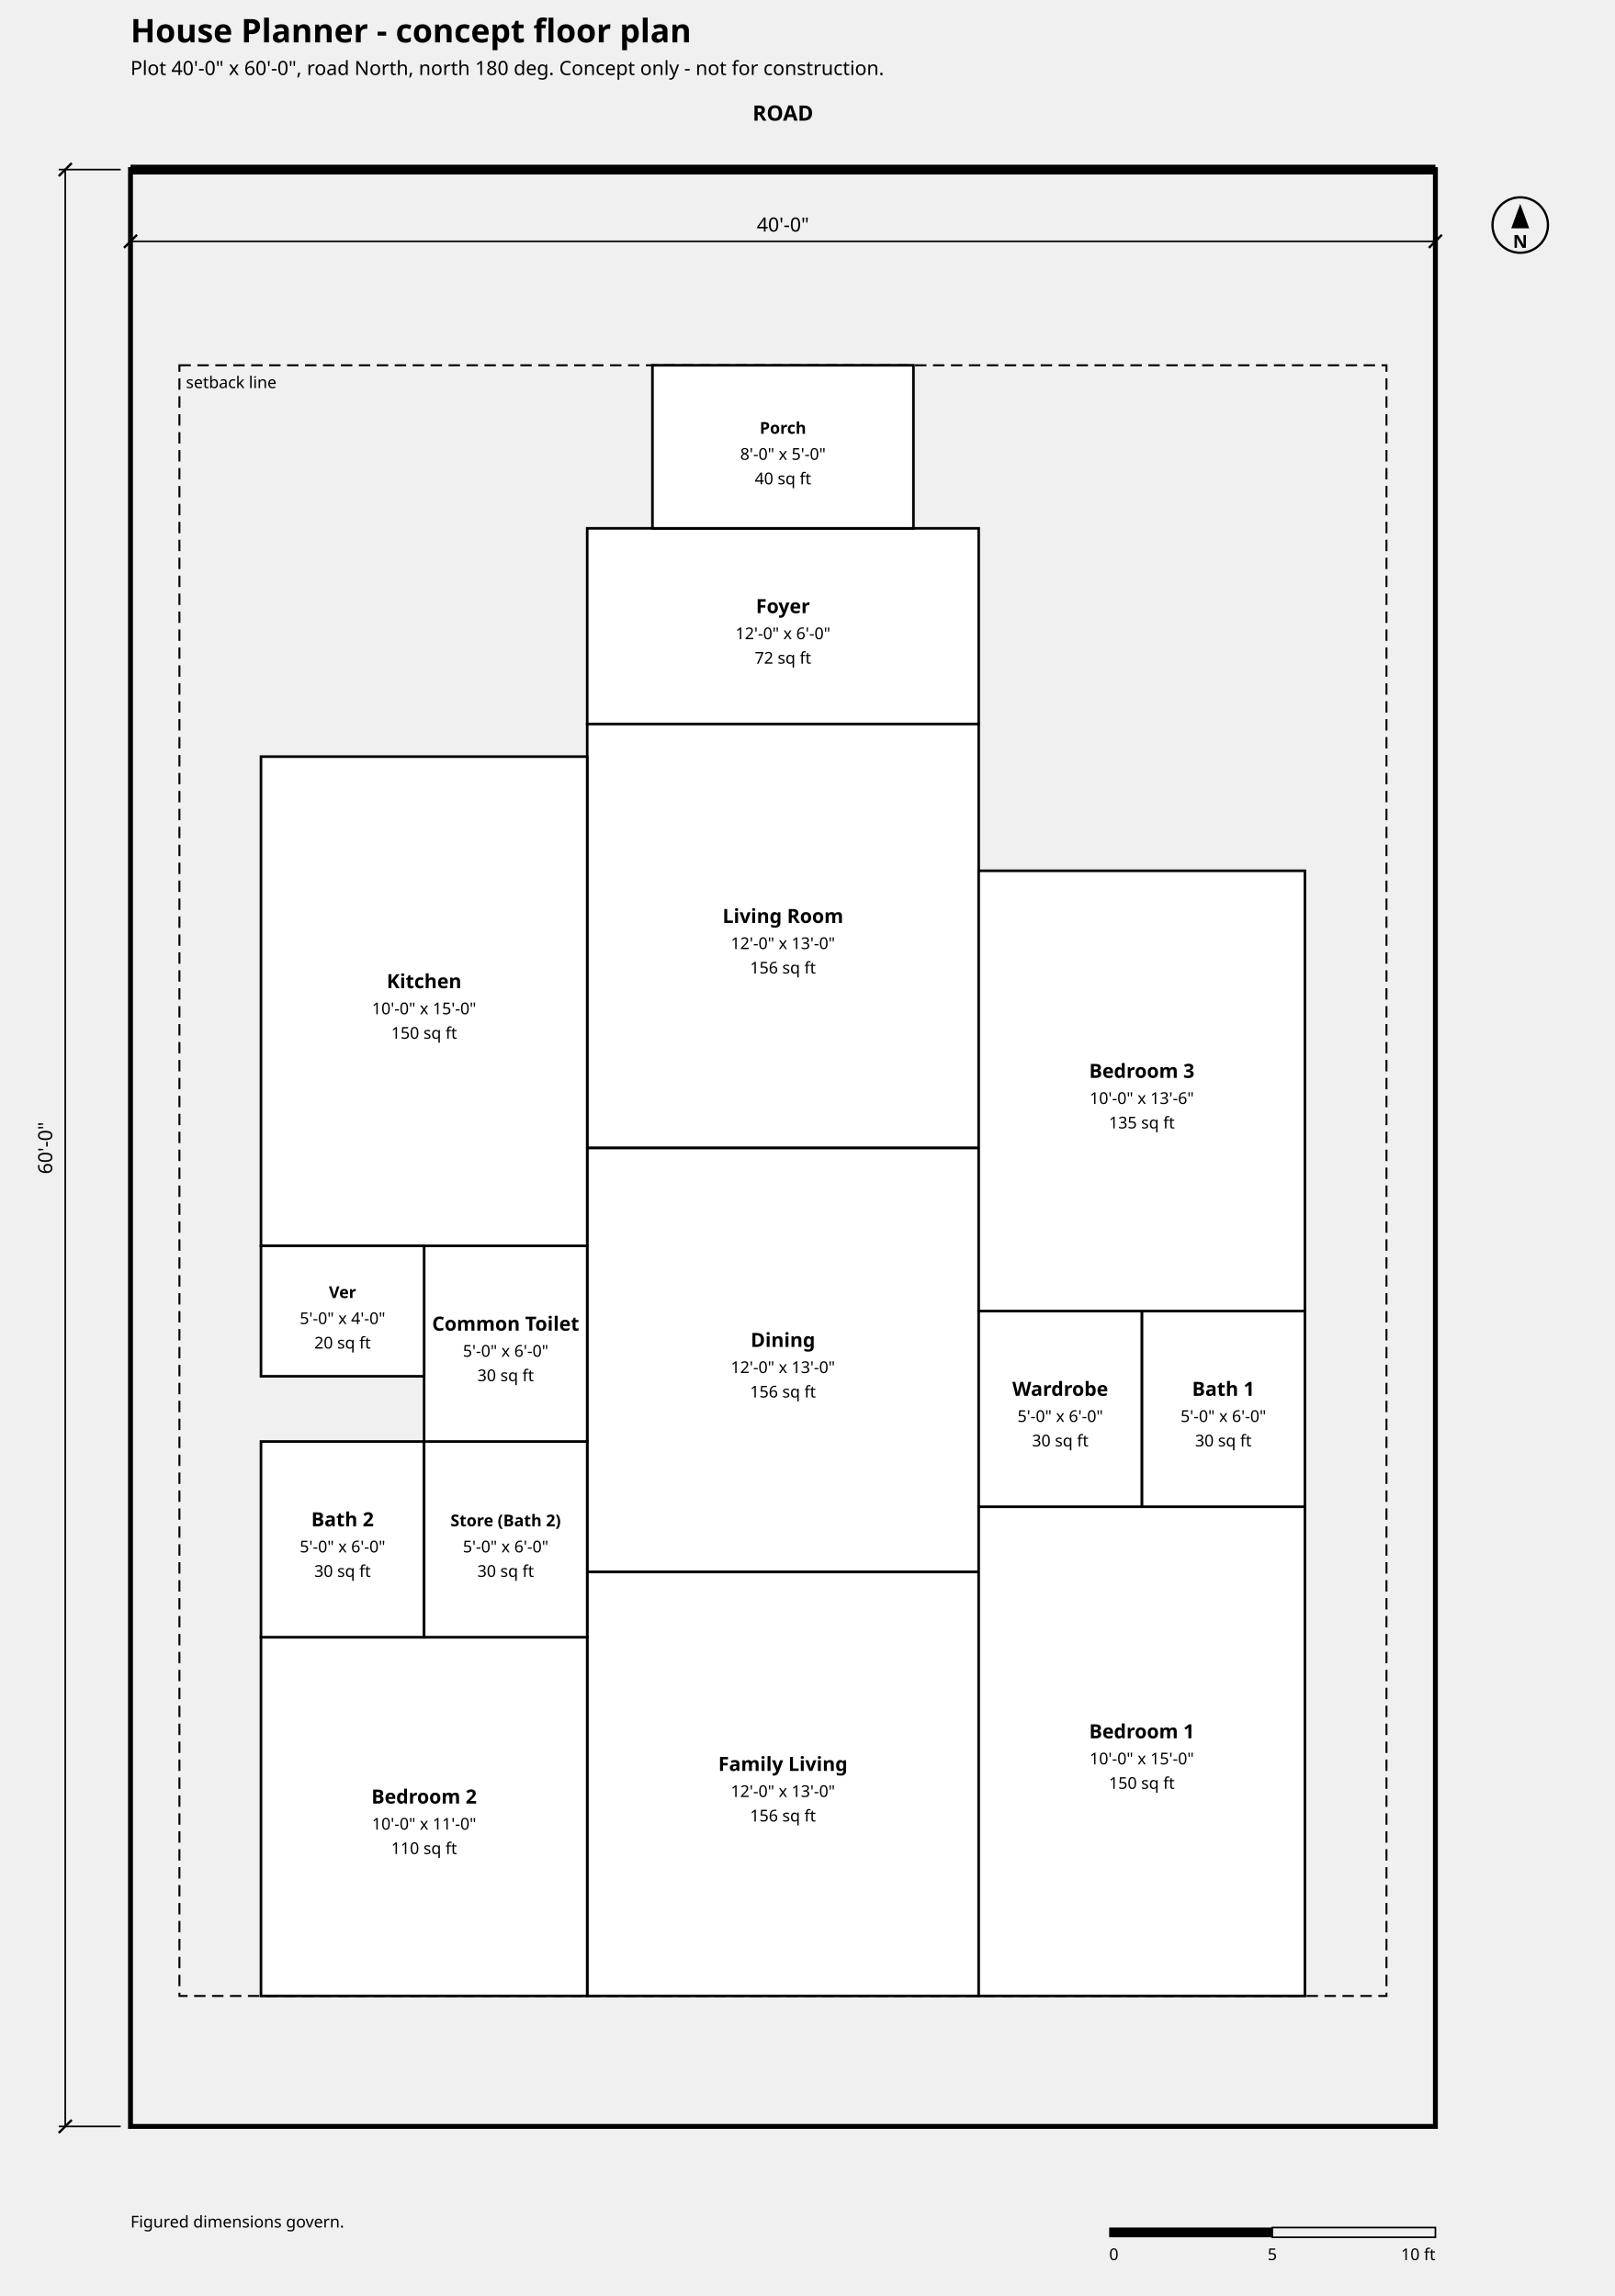
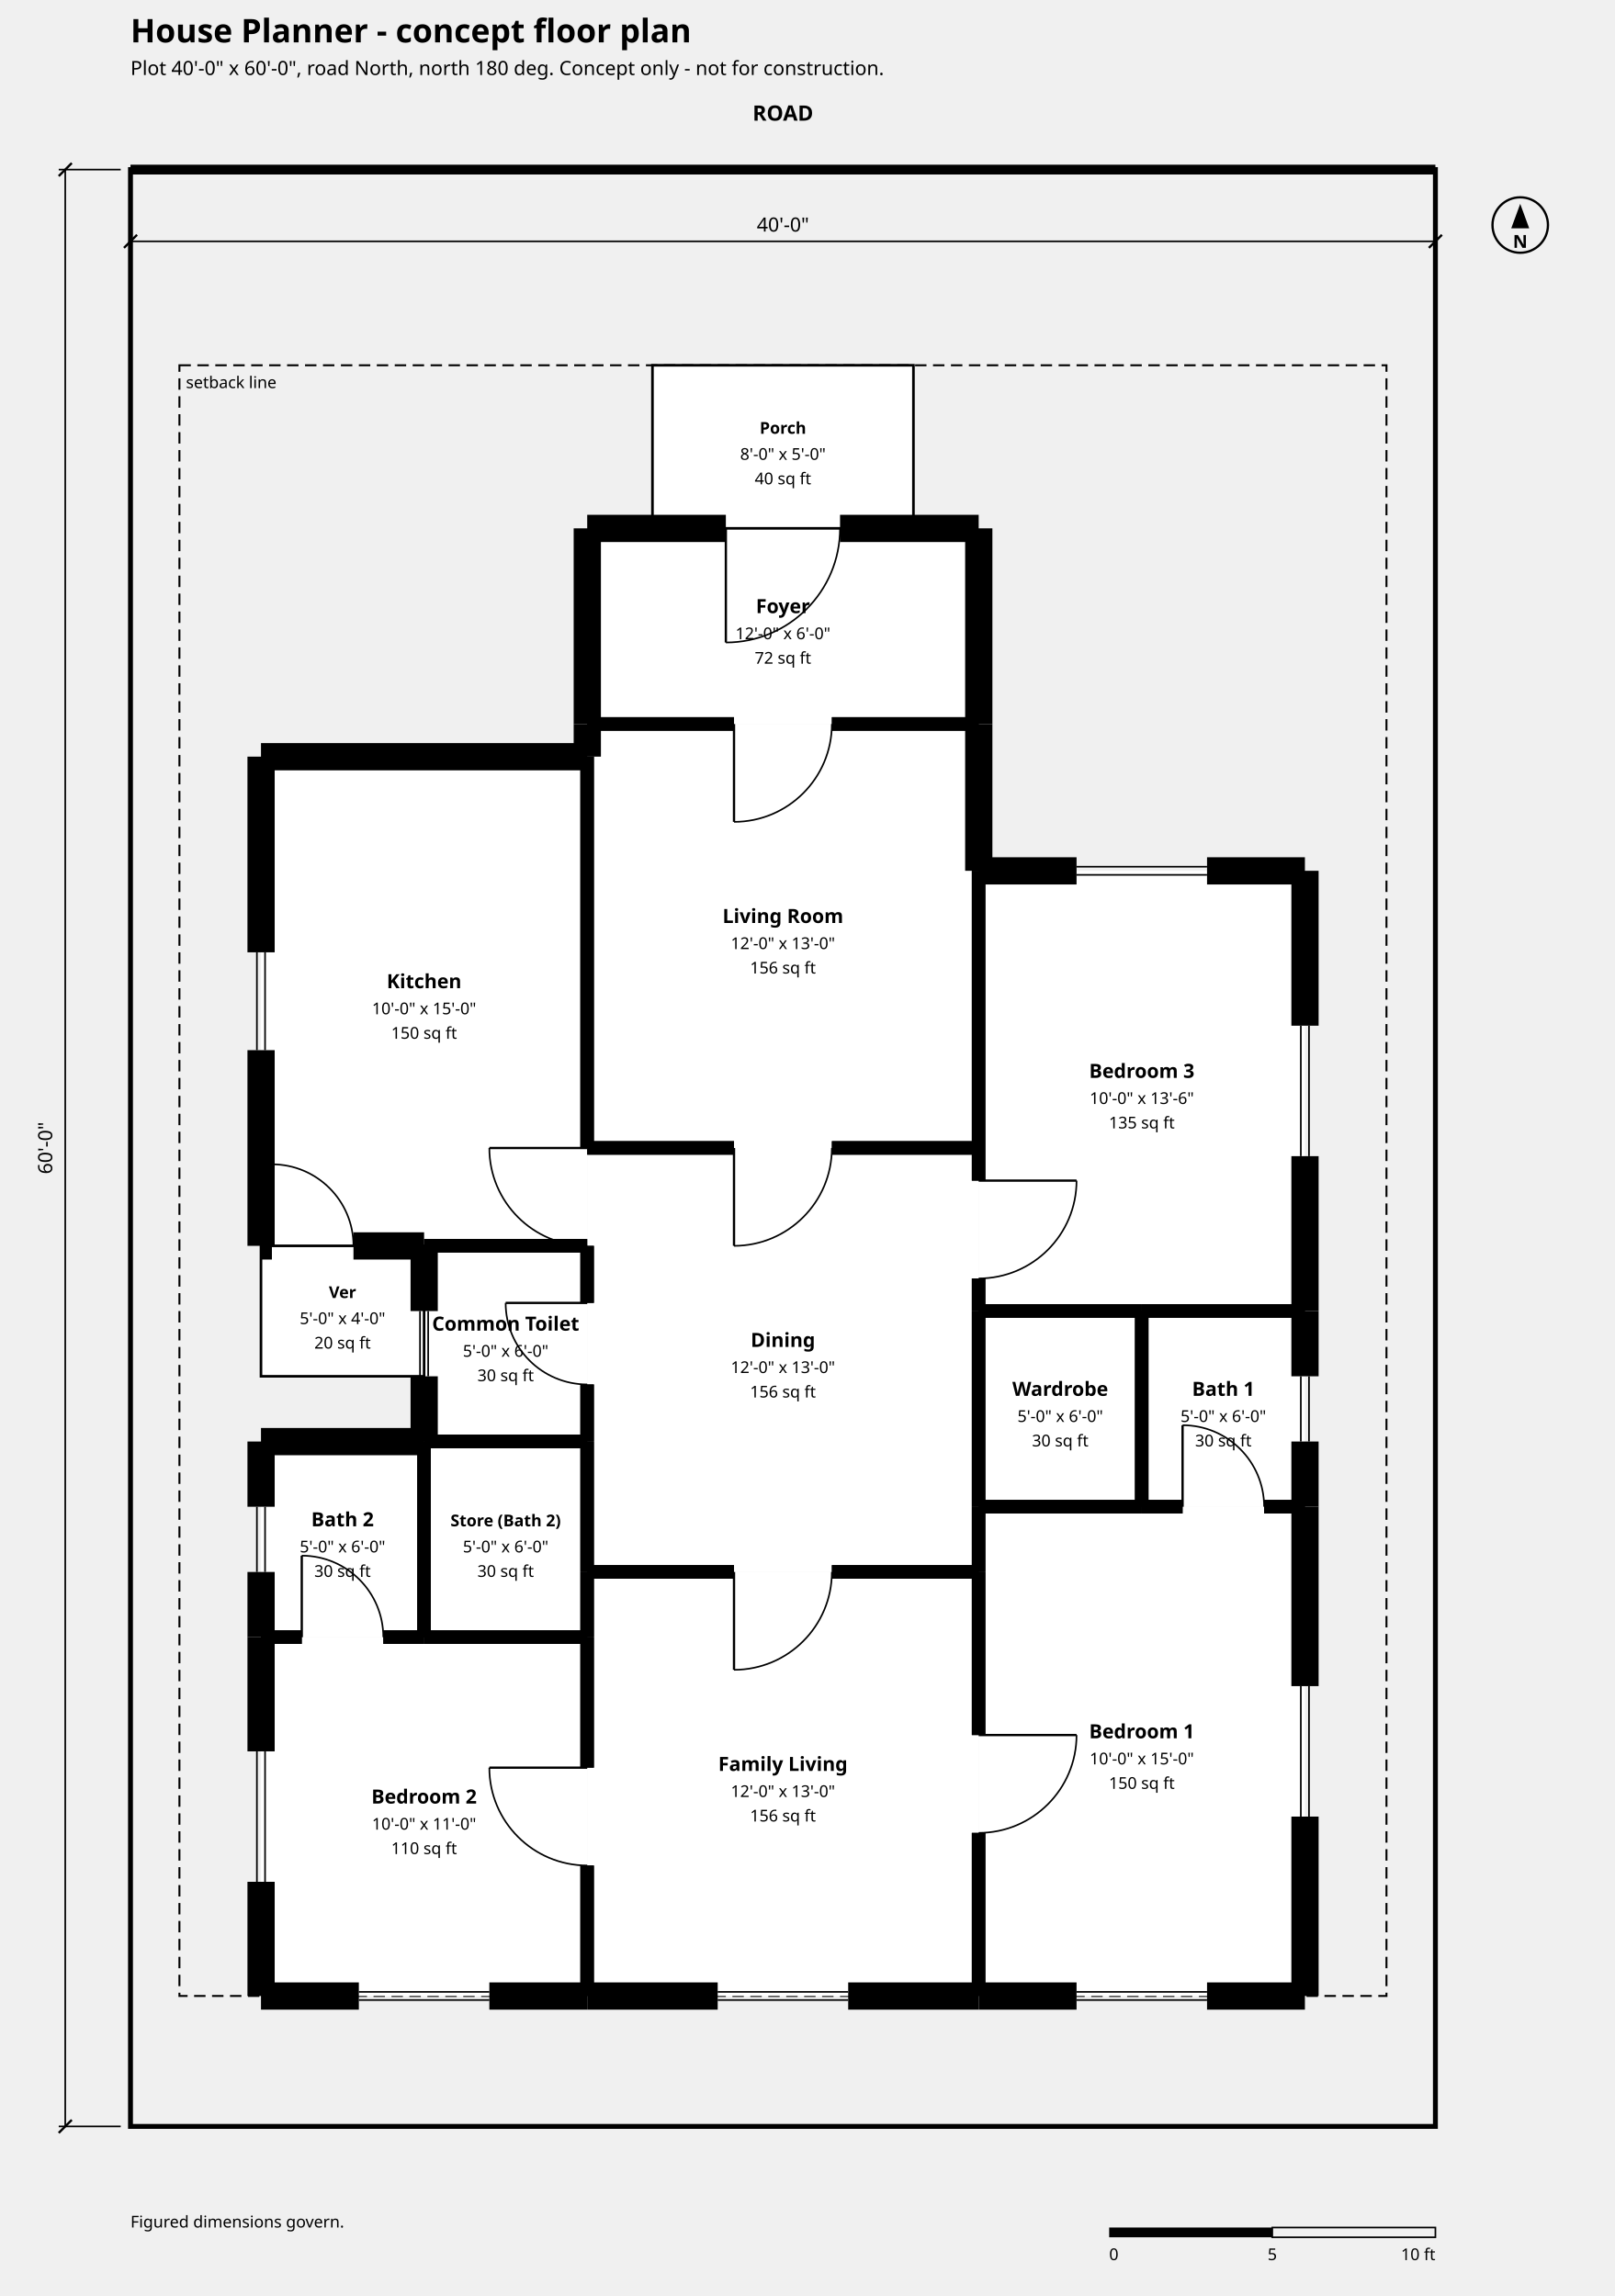
<svg xmlns="http://www.w3.org/2000/svg" viewBox="0 0 990 1408" style="width:100%;height:auto;max-width:960px;background:#fff" font-family="sans-serif">
  <text x="80" y="26" font-size="20" font-weight="bold">House Planner - concept floor plan</text>
  <text x="80" y="46" font-size="12">Plot 40'-0" x 60'-0", road North, north 180 deg. Concept only - not for construction.</text>
  <rect x="80.0" y="104.0" width="800.0" height="1200.0" fill="none" stroke="#000" stroke-width="3" />
  <rect x="110.0" y="224.0" width="740.0" height="1000.0" fill="none" stroke="#000" stroke-width="1.2" stroke-dasharray="7 4" />
  <text x="114.0" y="238.0" font-size="10">setback line</text>
  <line x1="80.0" y1="104.0" x2="880.0" y2="104.0" stroke="#000" stroke-width="6" />
  <text x="480.0" y="74.0" font-size="13" font-weight="bold" text-anchor="middle">ROAD</text>
  <g>
-     <rect x="360.0" y="324.0" width="240.0" height="120.0" fill="#fff" stroke="#000" stroke-width="1.6" />
+     <rect x="360.0" y="324.0" width="240.0" height="120.0" fill="#fff" stroke="none" />
    <text x="480.0" y="376.0" font-size="12" font-weight="bold" text-anchor="middle">Foyer</text>
    <text x="480.0" y="392.0" font-size="10" text-anchor="middle">12'-0" x 6'-0"</text>
    <text x="480.0" y="407.0" font-size="10" text-anchor="middle">72 sq ft</text>
  </g>
  <g>
-     <rect x="360.0" y="444.0" width="240.0" height="260.0" fill="#fff" stroke="#000" stroke-width="1.6" />
+     <rect x="360.0" y="444.0" width="240.0" height="260.0" fill="#fff" stroke="none" />
    <text x="480.0" y="566.0" font-size="12" font-weight="bold" text-anchor="middle">Living Room</text>
    <text x="480.0" y="582.0" font-size="10" text-anchor="middle">12'-0" x 13'-0"</text>
    <text x="480.0" y="597.0" font-size="10" text-anchor="middle">156 sq ft</text>
  </g>
  <g>
-     <rect x="360.0" y="704.0" width="240.0" height="260.0" fill="#fff" stroke="#000" stroke-width="1.6" />
+     <rect x="360.0" y="704.0" width="240.0" height="260.0" fill="#fff" stroke="none" />
    <text x="480.0" y="826.0" font-size="12" font-weight="bold" text-anchor="middle">Dining</text>
    <text x="480.0" y="842.0" font-size="10" text-anchor="middle">12'-0" x 13'-0"</text>
    <text x="480.0" y="857.0" font-size="10" text-anchor="middle">156 sq ft</text>
  </g>
  <g>
-     <rect x="360.0" y="964.0" width="240.0" height="260.0" fill="#fff" stroke="#000" stroke-width="1.6" />
+     <rect x="360.0" y="964.0" width="240.0" height="260.0" fill="#fff" stroke="none" />
    <text x="480.0" y="1086.0" font-size="12" font-weight="bold" text-anchor="middle">Family Living</text>
    <text x="480.0" y="1102.0" font-size="10" text-anchor="middle">12'-0" x 13'-0"</text>
    <text x="480.0" y="1117.0" font-size="10" text-anchor="middle">156 sq ft</text>
  </g>
  <g>
-     <rect x="160.0" y="1004.0" width="200.0" height="220.0" fill="#fff" stroke="#000" stroke-width="1.6" />
+     <rect x="160.0" y="1004.0" width="200.0" height="220.0" fill="#fff" stroke="none" />
    <text x="260.0" y="1106.0" font-size="12" font-weight="bold" text-anchor="middle">Bedroom 2</text>
    <text x="260.0" y="1122.0" font-size="10" text-anchor="middle">10'-0" x 11'-0"</text>
    <text x="260.0" y="1137.0" font-size="10" text-anchor="middle">110 sq ft</text>
  </g>
  <g>
-     <rect x="160.0" y="884.0" width="100.0" height="120.0" fill="#fff" stroke="#000" stroke-width="1.6" />
+     <rect x="160.0" y="884.0" width="100.0" height="120.0" fill="#fff" stroke="none" />
    <text x="210.0" y="936.0" font-size="12" font-weight="bold" text-anchor="middle">Bath 2</text>
    <text x="210.0" y="952.0" font-size="10" text-anchor="middle">5'-0" x 6'-0"</text>
    <text x="210.0" y="967.0" font-size="10" text-anchor="middle">30 sq ft</text>
  </g>
  <g>
-     <rect x="260.0" y="884.0" width="100.0" height="120.0" fill="#fff" stroke="#000" stroke-width="1.6" />
+     <rect x="260.0" y="884.0" width="100.0" height="120.0" fill="#fff" stroke="none" />
    <text x="310.0" y="936.0" font-size="10" font-weight="bold" text-anchor="middle">Store (Bath 2)</text>
    <text x="310.0" y="952.0" font-size="10" text-anchor="middle">5'-0" x 6'-0"</text>
    <text x="310.0" y="967.0" font-size="10" text-anchor="middle">30 sq ft</text>
  </g>
  <g>
-     <rect x="260.0" y="764.0" width="100.0" height="120.0" fill="#fff" stroke="#000" stroke-width="1.6" />
+     <rect x="260.0" y="764.0" width="100.0" height="120.0" fill="#fff" stroke="none" />
    <text x="310.0" y="816.0" font-size="12" font-weight="bold" text-anchor="middle">Common Toilet</text>
    <text x="310.0" y="832.0" font-size="10" text-anchor="middle">5'-0" x 6'-0"</text>
    <text x="310.0" y="847.0" font-size="10" text-anchor="middle">30 sq ft</text>
  </g>
  <g>
-     <rect x="160.0" y="464.0" width="200.0" height="300.0" fill="#fff" stroke="#000" stroke-width="1.6" />
+     <rect x="160.0" y="464.0" width="200.0" height="300.0" fill="#fff" stroke="none" />
    <text x="260.0" y="606.0" font-size="12" font-weight="bold" text-anchor="middle">Kitchen</text>
    <text x="260.0" y="622.0" font-size="10" text-anchor="middle">10'-0" x 15'-0"</text>
    <text x="260.0" y="637.0" font-size="10" text-anchor="middle">150 sq ft</text>
  </g>
  <g>
-     <rect x="600.0" y="924.0" width="200.0" height="300.0" fill="#fff" stroke="#000" stroke-width="1.6" />
+     <rect x="600.0" y="924.0" width="200.0" height="300.0" fill="#fff" stroke="none" />
    <text x="700.0" y="1066.0" font-size="12" font-weight="bold" text-anchor="middle">Bedroom 1</text>
    <text x="700.0" y="1082.0" font-size="10" text-anchor="middle">10'-0" x 15'-0"</text>
    <text x="700.0" y="1097.0" font-size="10" text-anchor="middle">150 sq ft</text>
  </g>
  <g>
-     <rect x="700.0" y="804.0" width="100.0" height="120.0" fill="#fff" stroke="#000" stroke-width="1.6" />
+     <rect x="700.0" y="804.0" width="100.0" height="120.0" fill="#fff" stroke="none" />
    <text x="750.0" y="856.0" font-size="12" font-weight="bold" text-anchor="middle">Bath 1</text>
    <text x="750.0" y="872.0" font-size="10" text-anchor="middle">5'-0" x 6'-0"</text>
    <text x="750.0" y="887.0" font-size="10" text-anchor="middle">30 sq ft</text>
  </g>
  <g>
-     <rect x="600.0" y="804.0" width="100.0" height="120.0" fill="#fff" stroke="#000" stroke-width="1.6" />
+     <rect x="600.0" y="804.0" width="100.0" height="120.0" fill="#fff" stroke="none" />
    <text x="650.0" y="856.0" font-size="12" font-weight="bold" text-anchor="middle">Wardrobe</text>
    <text x="650.0" y="872.0" font-size="10" text-anchor="middle">5'-0" x 6'-0"</text>
    <text x="650.0" y="887.0" font-size="10" text-anchor="middle">30 sq ft</text>
  </g>
  <g>
-     <rect x="600.0" y="534.0" width="200.0" height="270.0" fill="#fff" stroke="#000" stroke-width="1.6" />
+     <rect x="600.0" y="534.0" width="200.0" height="270.0" fill="#fff" stroke="none" />
    <text x="700.0" y="661.0" font-size="12" font-weight="bold" text-anchor="middle">Bedroom 3</text>
    <text x="700.0" y="677.0" font-size="10" text-anchor="middle">10'-0" x 13'-6"</text>
    <text x="700.0" y="692.0" font-size="10" text-anchor="middle">135 sq ft</text>
  </g>
  <g>
    <rect x="400.0" y="224.0" width="160.0" height="100.0" fill="#fff" stroke="#000" stroke-width="1.6" />
    <text x="480.0" y="266.0" font-size="10" font-weight="bold" text-anchor="middle">Porch</text>
    <text x="480.0" y="282.0" font-size="10" text-anchor="middle">8'-0" x 5'-0"</text>
    <text x="480.0" y="297.0" font-size="10" text-anchor="middle">40 sq ft</text>
  </g>
  <g>
    <rect x="160.0" y="764.0" width="100.0" height="80.0" fill="#fff" stroke="#000" stroke-width="1.6" />
    <text x="210.0" y="796.0" font-size="10" font-weight="bold" text-anchor="middle">Ver</text>
    <text x="210.0" y="812.0" font-size="10" text-anchor="middle">5'-0" x 4'-0"</text>
    <text x="210.0" y="827.0" font-size="10" text-anchor="middle">20 sq ft</text>
  </g>
+   <rect x="360.0" y="439.8" width="90.0" height="8.3" fill="#000" stroke="none" />
+   <rect x="510.0" y="439.8" width="90.0" height="8.3" fill="#000" stroke="none" />
+   <rect x="360.0" y="315.7" width="85.0" height="16.7" fill="#000" stroke="none" />
+   <rect x="515.0" y="315.7" width="85.0" height="16.7" fill="#000" stroke="none" />
+   <rect x="591.7" y="324.0" width="16.7" height="120.0" fill="#000" stroke="none" />
+   <rect x="351.7" y="324.0" width="16.7" height="120.0" fill="#000" stroke="none" />
+   <rect x="360.0" y="699.8" width="90.0" height="8.3" fill="#000" stroke="none" />
+   <rect x="510.0" y="699.8" width="90.0" height="8.3" fill="#000" stroke="none" />
+   <rect x="360.0" y="439.8" width="90.0" height="8.3" fill="#000" stroke="none" />
+   <rect x="510.0" y="439.8" width="90.0" height="8.3" fill="#000" stroke="none" />
+   <rect x="591.7" y="444.0" width="16.7" height="90.0" fill="#000" stroke="none" />
+   <rect x="595.8" y="534.0" width="8.3" height="170.0" fill="#000" stroke="none" />
+   <rect x="351.7" y="444.0" width="16.7" height="20.0" fill="#000" stroke="none" />
+   <rect x="355.8" y="464.0" width="8.3" height="240.0" fill="#000" stroke="none" />
+   <rect x="360.0" y="959.8" width="90.0" height="8.3" fill="#000" stroke="none" />
+   <rect x="510.0" y="959.8" width="90.0" height="8.3" fill="#000" stroke="none" />
+   <rect x="360.0" y="699.8" width="90.0" height="8.3" fill="#000" stroke="none" />
+   <rect x="510.0" y="699.8" width="90.0" height="8.3" fill="#000" stroke="none" />
+   <rect x="595.8" y="924.0" width="8.3" height="40.0" fill="#000" stroke="none" />
+   <rect x="595.8" y="804.0" width="8.3" height="120.0" fill="#000" stroke="none" />
+   <rect x="595.8" y="704.0" width="8.3" height="20.0" fill="#000" stroke="none" />
+   <rect x="595.8" y="784.0" width="8.3" height="20.0" fill="#000" stroke="none" />
+   <rect x="355.8" y="884.0" width="8.3" height="80.0" fill="#000" stroke="none" />
+   <rect x="355.8" y="764.0" width="8.3" height="35.0" fill="#000" stroke="none" />
+   <rect x="355.8" y="849.0" width="8.3" height="35.0" fill="#000" stroke="none" />
+   <rect x="360.0" y="1215.7" width="80.0" height="16.7" fill="#000" stroke="none" />
+   <rect x="520.0" y="1215.7" width="80.0" height="16.7" fill="#000" stroke="none" />
+   <rect x="360.0" y="959.8" width="90.0" height="8.3" fill="#000" stroke="none" />
+   <rect x="510.0" y="959.8" width="90.0" height="8.3" fill="#000" stroke="none" />
+   <rect x="595.8" y="964.0" width="8.3" height="100.0" fill="#000" stroke="none" />
+   <rect x="595.8" y="1124.0" width="8.3" height="100.0" fill="#000" stroke="none" />
+   <rect x="355.8" y="1004.0" width="8.3" height="80.0" fill="#000" stroke="none" />
+   <rect x="355.8" y="1144.0" width="8.3" height="80.0" fill="#000" stroke="none" />
+   <rect x="355.8" y="964.0" width="8.3" height="40.0" fill="#000" stroke="none" />
+   <rect x="160.0" y="1215.7" width="60.0" height="16.7" fill="#000" stroke="none" />
+   <rect x="300.0" y="1215.7" width="60.0" height="16.7" fill="#000" stroke="none" />
+   <rect x="160.0" y="999.8" width="25.0" height="8.3" fill="#000" stroke="none" />
+   <rect x="235.0" y="999.8" width="25.0" height="8.3" fill="#000" stroke="none" />
+   <rect x="260.0" y="999.8" width="100.0" height="8.3" fill="#000" stroke="none" />
+   <rect x="355.8" y="1004.0" width="8.3" height="80.0" fill="#000" stroke="none" />
+   <rect x="355.8" y="1144.0" width="8.3" height="80.0" fill="#000" stroke="none" />
+   <rect x="151.7" y="1004.0" width="16.7" height="70.0" fill="#000" stroke="none" />
+   <rect x="151.7" y="1154.0" width="16.7" height="70.0" fill="#000" stroke="none" />
+   <rect x="160.0" y="999.8" width="25.0" height="8.3" fill="#000" stroke="none" />
+   <rect x="235.0" y="999.8" width="25.0" height="8.3" fill="#000" stroke="none" />
+   <rect x="160.0" y="875.7" width="100.0" height="16.7" fill="#000" stroke="none" />
+   <rect x="255.8" y="884.0" width="8.3" height="120.0" fill="#000" stroke="none" />
+   <rect x="151.7" y="884.0" width="16.7" height="40.0" fill="#000" stroke="none" />
+   <rect x="151.7" y="964.0" width="16.7" height="40.0" fill="#000" stroke="none" />
+   <rect x="260.0" y="999.8" width="100.0" height="8.3" fill="#000" stroke="none" />
+   <rect x="260.0" y="879.8" width="100.0" height="8.3" fill="#000" stroke="none" />
+   <rect x="355.8" y="884.0" width="8.3" height="80.0" fill="#000" stroke="none" />
+   <rect x="355.8" y="964.0" width="8.3" height="40.0" fill="#000" stroke="none" />
+   <rect x="255.8" y="884.0" width="8.3" height="120.0" fill="#000" stroke="none" />
+   <rect x="260.0" y="879.8" width="100.0" height="8.3" fill="#000" stroke="none" />
+   <rect x="260.0" y="759.8" width="100.0" height="8.3" fill="#000" stroke="none" />
+   <rect x="355.8" y="764.0" width="8.3" height="35.0" fill="#000" stroke="none" />
+   <rect x="355.8" y="849.0" width="8.3" height="35.0" fill="#000" stroke="none" />
+   <rect x="251.7" y="764.0" width="16.7" height="40.0" fill="#000" stroke="none" />
+   <rect x="251.7" y="844.0" width="16.7" height="40.0" fill="#000" stroke="none" />
+   <rect x="160.0" y="755.7" width="6.7" height="16.7" fill="#000" stroke="none" />
+   <rect x="216.7" y="755.7" width="43.3" height="16.7" fill="#000" stroke="none" />
+   <rect x="260.0" y="759.8" width="100.0" height="8.3" fill="#000" stroke="none" />
+   <rect x="160.0" y="455.7" width="200.0" height="16.7" fill="#000" stroke="none" />
+   <rect x="355.8" y="464.0" width="8.3" height="240.0" fill="#000" stroke="none" />
+   <rect x="151.7" y="464.0" width="16.7" height="120.0" fill="#000" stroke="none" />
+   <rect x="151.7" y="644.0" width="16.7" height="120.0" fill="#000" stroke="none" />
+   <rect x="600.0" y="1215.7" width="60.0" height="16.7" fill="#000" stroke="none" />
+   <rect x="740.0" y="1215.7" width="60.0" height="16.7" fill="#000" stroke="none" />
+   <rect x="700.0" y="919.8" width="25.0" height="8.3" fill="#000" stroke="none" />
+   <rect x="775.0" y="919.8" width="25.0" height="8.3" fill="#000" stroke="none" />
+   <rect x="600.0" y="919.8" width="100.0" height="8.3" fill="#000" stroke="none" />
+   <rect x="791.7" y="924.0" width="16.7" height="110.0" fill="#000" stroke="none" />
+   <rect x="791.7" y="1114.0" width="16.7" height="110.0" fill="#000" stroke="none" />
+   <rect x="595.8" y="924.0" width="8.3" height="40.0" fill="#000" stroke="none" />
+   <rect x="595.8" y="964.0" width="8.3" height="100.0" fill="#000" stroke="none" />
+   <rect x="595.8" y="1124.0" width="8.3" height="100.0" fill="#000" stroke="none" />
+   <rect x="700.0" y="919.8" width="25.0" height="8.3" fill="#000" stroke="none" />
+   <rect x="775.0" y="919.8" width="25.0" height="8.3" fill="#000" stroke="none" />
+   <rect x="700.0" y="799.8" width="100.0" height="8.3" fill="#000" stroke="none" />
+   <rect x="791.7" y="804.0" width="16.7" height="40.0" fill="#000" stroke="none" />
+   <rect x="791.7" y="884.0" width="16.7" height="40.0" fill="#000" stroke="none" />
+   <rect x="695.8" y="804.0" width="8.3" height="120.0" fill="#000" stroke="none" />
+   <rect x="600.0" y="919.8" width="100.0" height="8.3" fill="#000" stroke="none" />
+   <rect x="600.0" y="799.8" width="100.0" height="8.3" fill="#000" stroke="none" />
+   <rect x="695.8" y="804.0" width="8.3" height="120.0" fill="#000" stroke="none" />
+   <rect x="595.8" y="804.0" width="8.3" height="120.0" fill="#000" stroke="none" />
+   <rect x="700.0" y="799.8" width="100.0" height="8.3" fill="#000" stroke="none" />
+   <rect x="600.0" y="799.8" width="100.0" height="8.3" fill="#000" stroke="none" />
+   <rect x="600.0" y="525.7" width="60.0" height="16.7" fill="#000" stroke="none" />
+   <rect x="740.0" y="525.7" width="60.0" height="16.7" fill="#000" stroke="none" />
+   <rect x="791.7" y="534.0" width="16.7" height="95.0" fill="#000" stroke="none" />
+   <rect x="791.7" y="709.0" width="16.7" height="95.0" fill="#000" stroke="none" />
+   <rect x="595.8" y="534.0" width="8.3" height="170.0" fill="#000" stroke="none" />
+   <rect x="595.8" y="704.0" width="8.3" height="20.0" fill="#000" stroke="none" />
+   <rect x="595.8" y="784.0" width="8.3" height="20.0" fill="#000" stroke="none" />
+   <line x1="445.0" y1="324.0" x2="445.0" y2="394.0" stroke="#000" stroke-width="1.4" />
+   <path d="M 445.0 394.0 A 70.0 70.0 0 0 0 515.0 324.0" fill="none" stroke="#000" stroke-width="1" />
+   <line x1="450.0" y1="444.0" x2="450.0" y2="504.0" stroke="#000" stroke-width="1.4" />
+   <path d="M 450.0 504.0 A 60.0 60.0 0 0 0 510.0 444.0" fill="none" stroke="#000" stroke-width="1" />
+   <line x1="450.0" y1="704.0" x2="450.0" y2="764.0" stroke="#000" stroke-width="1.4" />
+   <path d="M 450.0 764.0 A 60.0 60.0 0 0 0 510.0 704.0" fill="none" stroke="#000" stroke-width="1" />
+   <line x1="450.0" y1="964.0" x2="450.0" y2="1024.0" stroke="#000" stroke-width="1.4" />
+   <path d="M 450.0 1024.0 A 60.0 60.0 0 0 0 510.0 964.0" fill="none" stroke="#000" stroke-width="1" />
+   <line x1="360.0" y1="1084.0" x2="300.0" y2="1084.0" stroke="#000" stroke-width="1.4" />
+   <path d="M 300.0 1084.0 A 60.0 60.0 0 0 0 360.0 1144.0" fill="none" stroke="#000" stroke-width="1" />
+   <line x1="600.0" y1="1064.0" x2="660.0" y2="1064.0" stroke="#000" stroke-width="1.4" />
+   <path d="M 660.0 1064.0 A 60.0 60.0 0 0 1 600.0 1124.0" fill="none" stroke="#000" stroke-width="1" />
+   <line x1="600.0" y1="724.0" x2="660.0" y2="724.0" stroke="#000" stroke-width="1.4" />
+   <path d="M 660.0 724.0 A 60.0 60.0 0 0 1 600.0 784.0" fill="none" stroke="#000" stroke-width="1" />
+   <line x1="360.0" y1="704.0" x2="300.0" y2="704.0" stroke="#000" stroke-width="1.4" />
+   <path d="M 300.0 704.0 A 60.0 60.0 0 0 0 360.0 764.0" fill="none" stroke="#000" stroke-width="1" />
+   <line x1="166.7" y1="764.0" x2="166.7" y2="714.0" stroke="#000" stroke-width="1.4" />
+   <path d="M 166.7 714.0 A 50.0 50.0 0 0 1 216.7 764.0" fill="none" stroke="#000" stroke-width="1" />
+   <line x1="185.0" y1="1004.0" x2="185.0" y2="954.0" stroke="#000" stroke-width="1.4" />
+   <path d="M 185.0 954.0 A 50.0 50.0 0 0 1 235.0 1004.0" fill="none" stroke="#000" stroke-width="1" />
+   <line x1="360.0" y1="799.0" x2="310.0" y2="799.0" stroke="#000" stroke-width="1.4" />
+   <path d="M 310.0 799.0 A 50.0 50.0 0 0 0 360.0 849.0" fill="none" stroke="#000" stroke-width="1" />
+   <line x1="725.0" y1="924.0" x2="725.0" y2="874.0" stroke="#000" stroke-width="1.4" />
+   <path d="M 725.0 874.0 A 50.0 50.0 0 0 1 775.0 924.0" fill="none" stroke="#000" stroke-width="1" />
+   <line x1="220.0" y1="1226.5" x2="300.0" y2="1226.5" stroke="#000" stroke-width="1" />
+   <line x1="220.0" y1="1221.5" x2="300.0" y2="1221.5" stroke="#000" stroke-width="1" />
+   <line x1="157.5" y1="1074.0" x2="157.5" y2="1154.0" stroke="#000" stroke-width="1" />
+   <line x1="162.5" y1="1074.0" x2="162.5" y2="1154.0" stroke="#000" stroke-width="1" />
+   <line x1="660.0" y1="1226.5" x2="740.0" y2="1226.5" stroke="#000" stroke-width="1" />
+   <line x1="660.0" y1="1221.5" x2="740.0" y2="1221.5" stroke="#000" stroke-width="1" />
+   <line x1="797.5" y1="1034.0" x2="797.5" y2="1114.0" stroke="#000" stroke-width="1" />
+   <line x1="802.5" y1="1034.0" x2="802.5" y2="1114.0" stroke="#000" stroke-width="1" />
+   <line x1="660.0" y1="536.5" x2="740.0" y2="536.5" stroke="#000" stroke-width="1" />
+   <line x1="660.0" y1="531.5" x2="740.0" y2="531.5" stroke="#000" stroke-width="1" />
+   <line x1="797.5" y1="629.0" x2="797.5" y2="709.0" stroke="#000" stroke-width="1" />
+   <line x1="802.5" y1="629.0" x2="802.5" y2="709.0" stroke="#000" stroke-width="1" />
+   <line x1="440.0" y1="1226.5" x2="520.0" y2="1226.5" stroke="#000" stroke-width="1" />
+   <line x1="440.0" y1="1221.5" x2="520.0" y2="1221.5" stroke="#000" stroke-width="1" />
+   <line x1="157.5" y1="584.0" x2="157.5" y2="644.0" stroke="#000" stroke-width="1" />
+   <line x1="162.5" y1="584.0" x2="162.5" y2="644.0" stroke="#000" stroke-width="1" />
+   <line x1="157.5" y1="924.0" x2="157.5" y2="964.0" stroke="#000" stroke-width="1" />
+   <line x1="162.5" y1="924.0" x2="162.5" y2="964.0" stroke="#000" stroke-width="1" />
+   <line x1="257.5" y1="804.0" x2="257.5" y2="844.0" stroke="#000" stroke-width="1" />
+   <line x1="262.5" y1="804.0" x2="262.5" y2="844.0" stroke="#000" stroke-width="1" />
+   <line x1="797.5" y1="844.0" x2="797.5" y2="884.0" stroke="#000" stroke-width="1" />
+   <line x1="802.5" y1="844.0" x2="802.5" y2="884.0" stroke="#000" stroke-width="1" />
  <line x1="80.0" y1="110.0" x2="80.0" y2="152.0" stroke="#000" stroke-width="1" />
  <line x1="880.0" y1="110.0" x2="880.0" y2="152.0" stroke="#000" stroke-width="1" />
  <line x1="80.0" y1="148.0" x2="880.0" y2="148.0" stroke="#000" stroke-width="1" />
  <line x1="76.0" y1="152.0" x2="84.0" y2="144.0" stroke="#000" stroke-width="1.4" />
  <line x1="876.0" y1="152.0" x2="884.0" y2="144.0" stroke="#000" stroke-width="1.4" />
  <text x="480.0" y="142.0" font-size="12" text-anchor="middle">40'-0"</text>
  <line x1="74.0" y1="104.0" x2="36.0" y2="104.0" stroke="#000" stroke-width="1" />
  <line x1="74.0" y1="1304.0" x2="36.0" y2="1304.0" stroke="#000" stroke-width="1" />
  <line x1="40.0" y1="104.0" x2="40.0" y2="1304.0" stroke="#000" stroke-width="1" />
  <line x1="36.0" y1="108.0" x2="44.0" y2="100.0" stroke="#000" stroke-width="1.4" />
  <line x1="36.0" y1="1308.0" x2="44.0" y2="1300.0" stroke="#000" stroke-width="1.4" />
  <text x="32.0" y="704.0" font-size="12" text-anchor="middle" transform="rotate(-90 32.0 704.0)">60'-0"</text>
  <g>
    <circle cx="932.0" cy="138.0" r="17" fill="none" stroke="#000" stroke-width="1.4" />
    <polygon points="932.0,125.0 926.5,140.0 937.5,140.0" fill="#000" />
    <text x="932.0" y="152.0" font-size="11" font-weight="bold" text-anchor="middle">N</text>
  </g>
  <g>
    <rect x="680.0" y="1366.0" width="100.0" height="6" fill="#000" />
    <rect x="780.0" y="1366.0" width="100.0" height="6" fill="none" stroke="#000" stroke-width="1" />
    <text x="680.0" y="1386.0" font-size="10">0</text>
    <text x="780.0" y="1386.0" font-size="10" text-anchor="middle">5</text>
    <text x="880.0" y="1386.0" font-size="10" text-anchor="end">10 ft</text>
  </g>
  <text x="80.0" y="1366.0" font-size="10">Figured dimensions govern.</text>
</svg>
